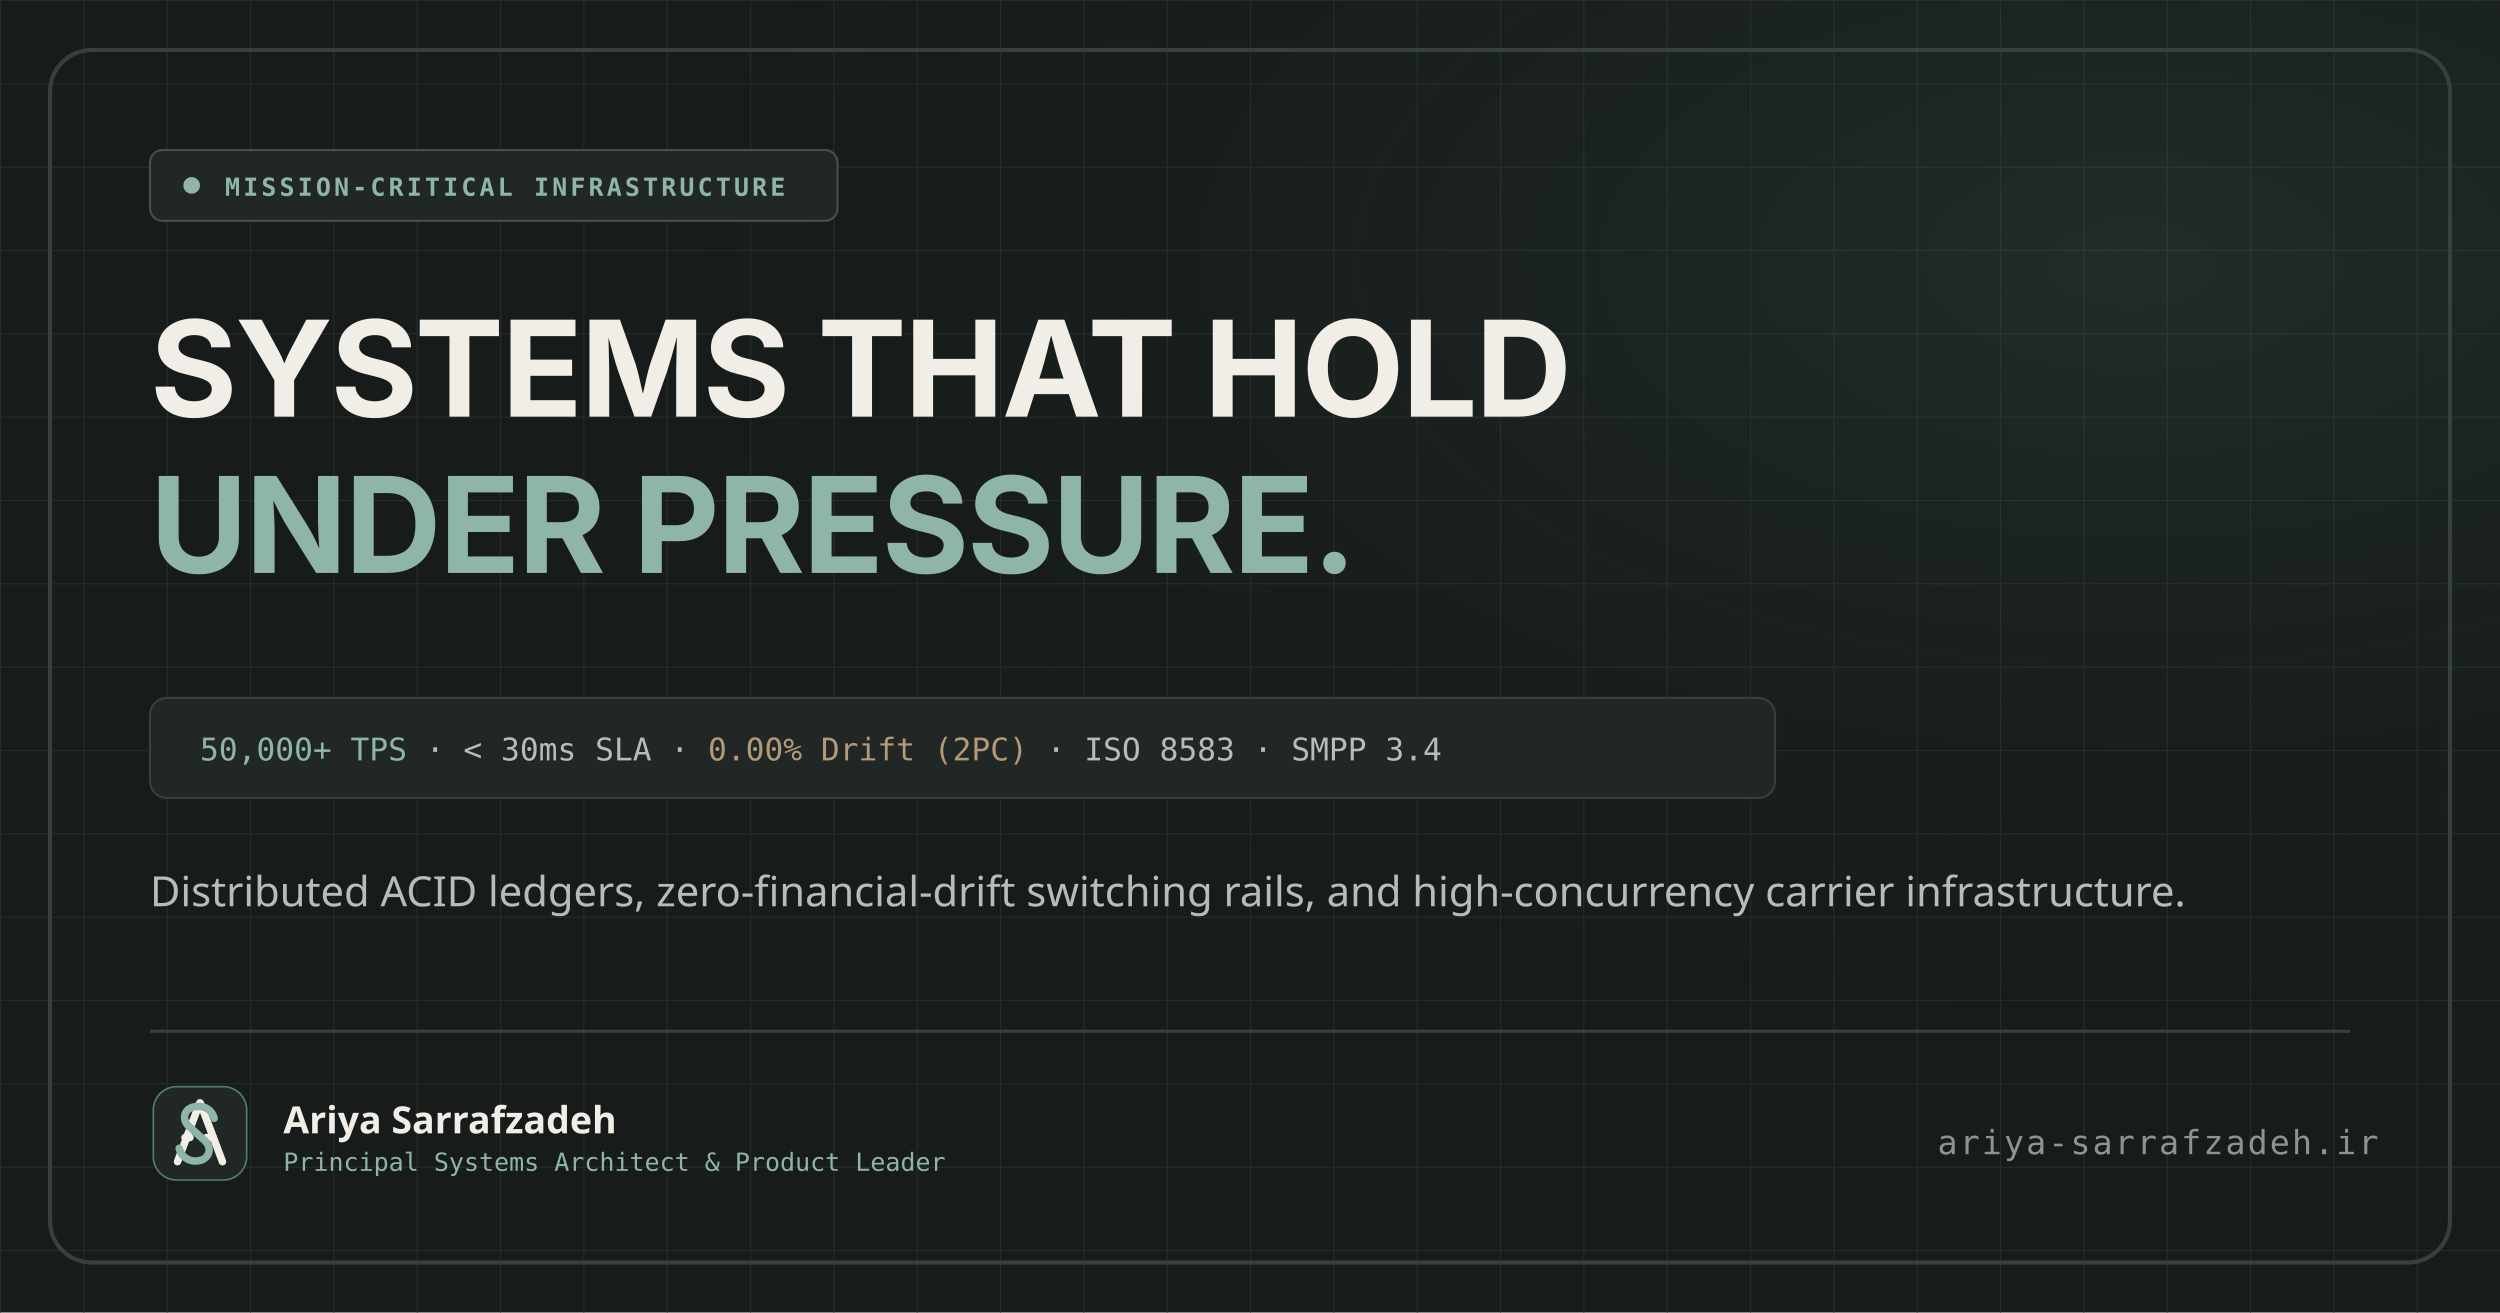
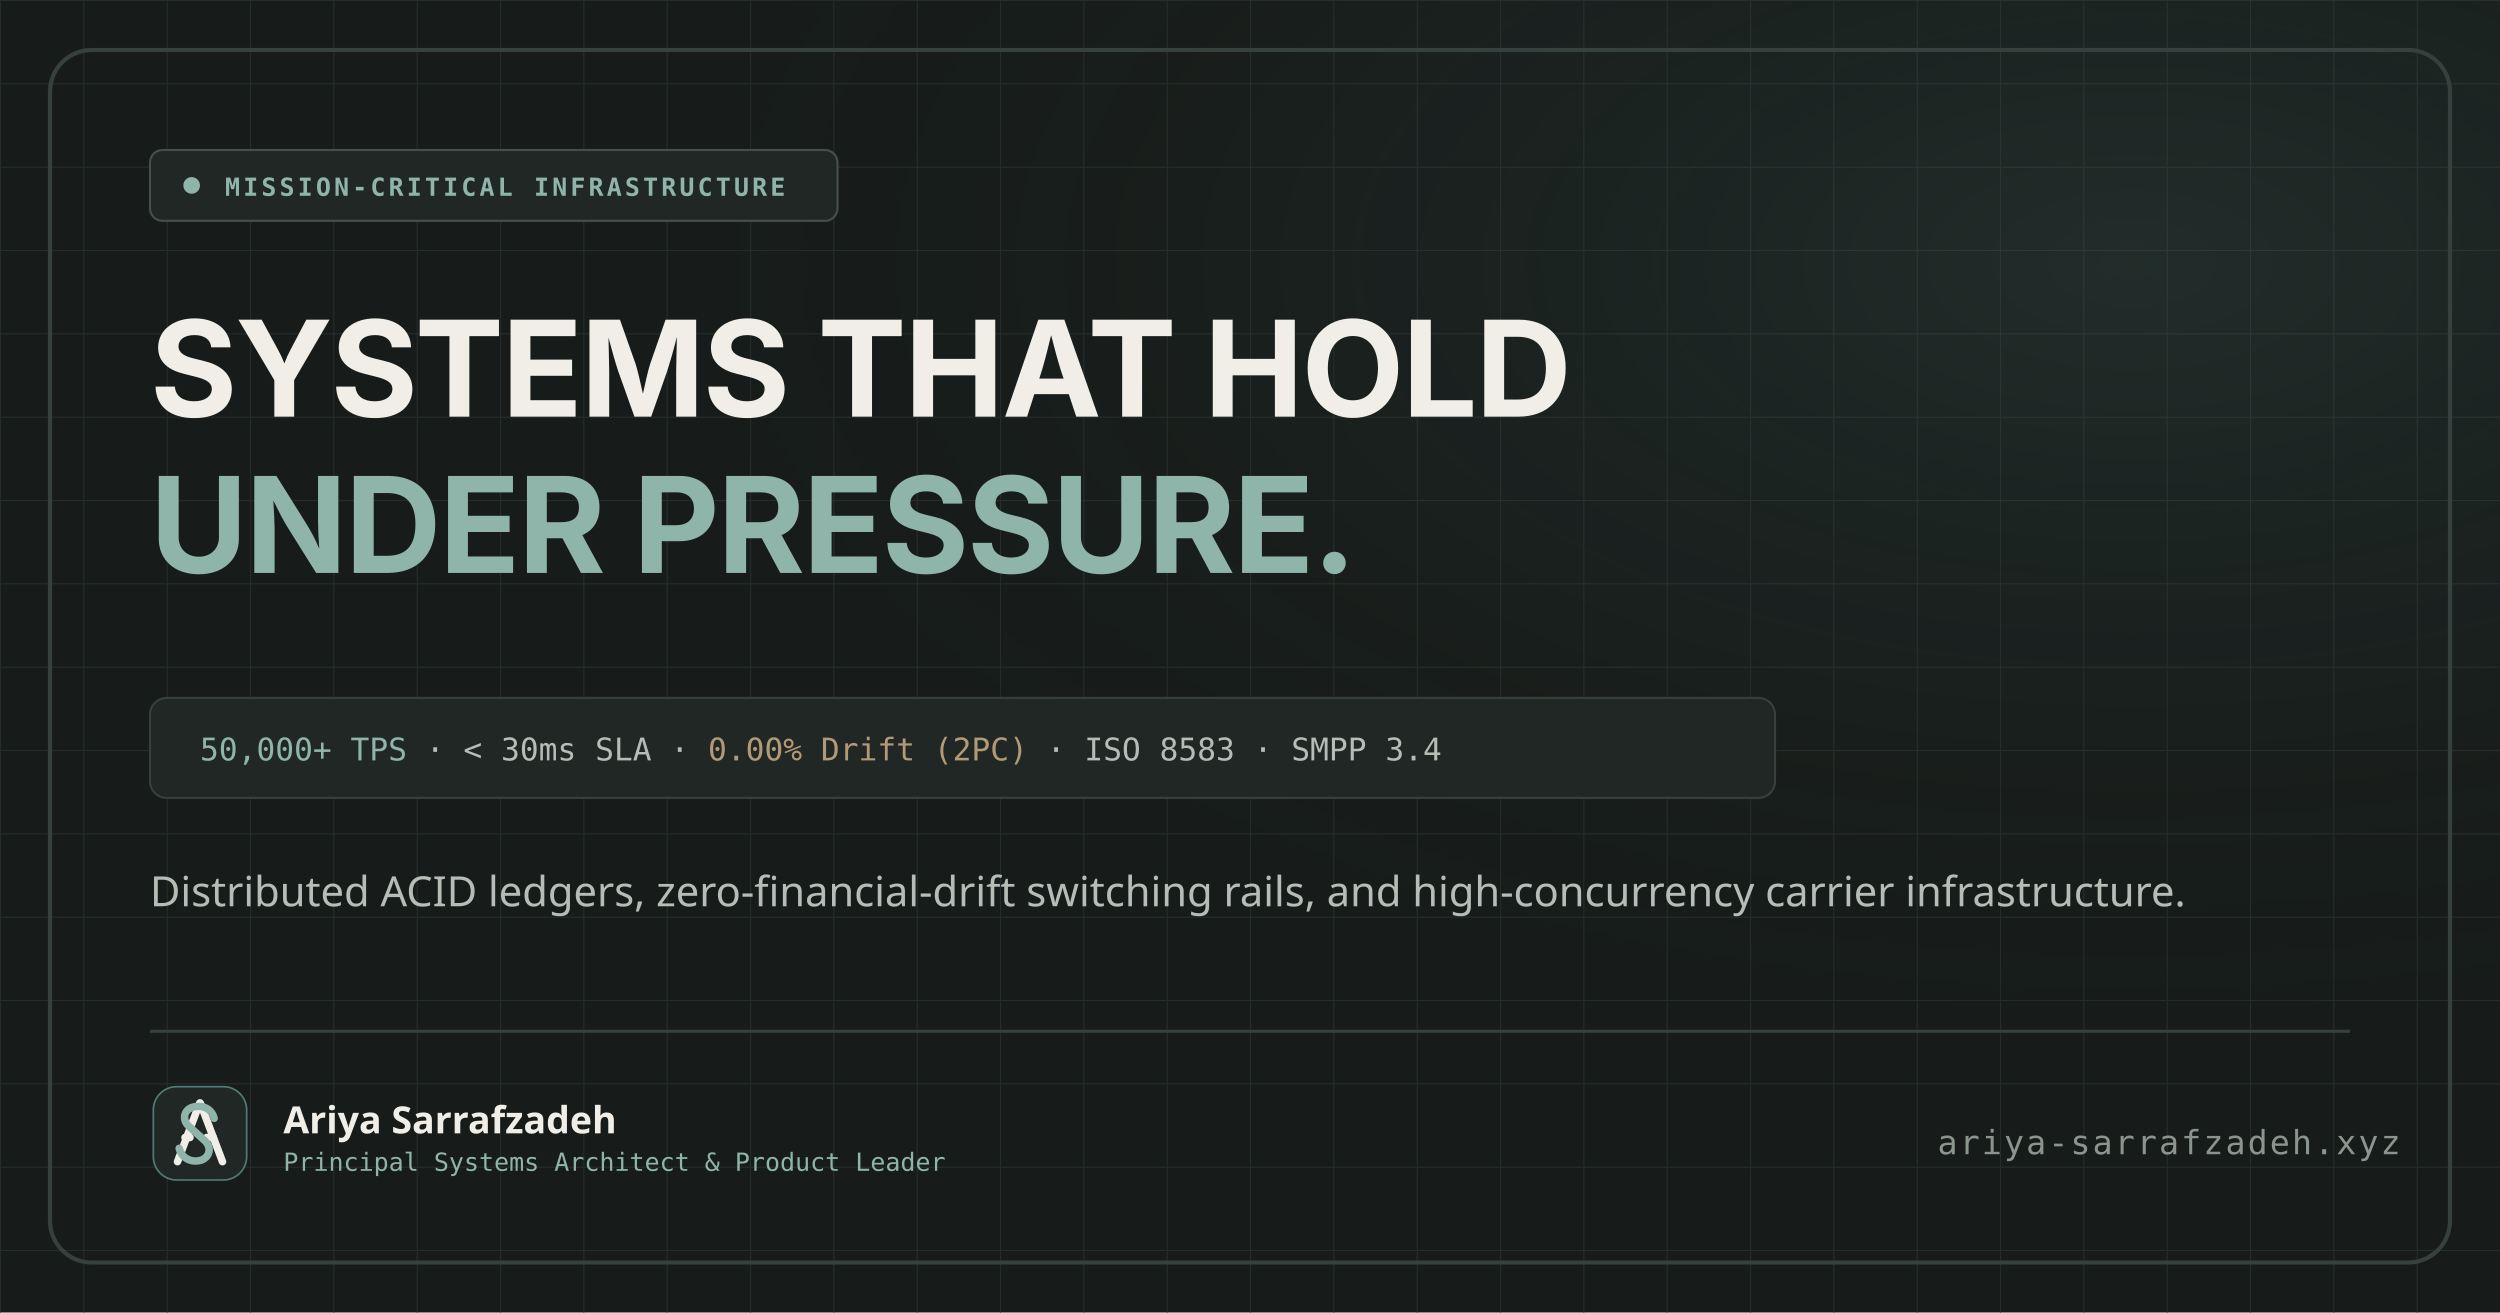
<svg xmlns="http://www.w3.org/2000/svg" viewBox="0 0 1200 630" fill="none">
  <defs>
    <radialGradient id="card-glow" cx="85%" cy="20%" r="60%">
      <stop offset="0%" stop-color="#527C78" stop-opacity="0.18" />
      <stop offset="100%" stop-color="#171C1A" stop-opacity="0" />
    </radialGradient>
    <pattern id="card-grid" width="40" height="40" patternUnits="userSpaceOnUse">
      <path d="M 40 0 L 0 0 0 40" fill="none" stroke="#252C29" stroke-width="1" />
    </pattern>
  </defs>
  <rect width="1200" height="630" fill="#171C1A" />
  <rect width="1200" height="630" fill="url(#card-grid)" />
  <rect width="1200" height="630" fill="url(#card-glow)" />
  <rect x="24" y="24" width="1152" height="582" rx="20" stroke="#36403C" stroke-width="2" />
  <g transform="translate(72, 72)">
    <rect width="330" height="34" rx="6" fill="#202725" stroke="#46504B" stroke-width="1" />
    <circle cx="20" cy="17" r="4" fill="#8FB4AA" />
    <text x="36" y="22" font-family="'IBM Plex Mono', monospace" font-size="12" font-weight="600" fill="#8FB4AA" letter-spacing="1.5">MISSION-CRITICAL INFRASTRUCTURE</text>
  </g>
  <text x="72" y="200" font-family="'IBM Plex Sans', -apple-system, sans-serif" font-size="64" font-weight="700" fill="#F0EEE7" letter-spacing="-1">
    SYSTEMS THAT HOLD
  </text>
  <text x="72" y="275" font-family="'IBM Plex Sans', -apple-system, sans-serif" font-size="64" font-weight="700" fill="#8FB4AA" letter-spacing="-1">
    UNDER PRESSURE.
  </text>
  <g transform="translate(72, 335)">
    <rect width="780" height="48" rx="8" fill="#202725" stroke="#36403C" stroke-width="1" />
    <text x="24" y="30" font-family="'IBM Plex Mono', monospace" font-size="15" font-weight="500" fill="#B5BDB6">
      <tspan fill="#8FB4AA">50,000+ TPS</tspan> · &lt; 30ms SLA · <tspan fill="#B39A77">0.00% Drift (2PC)</tspan> · ISO 8583 · SMPP 3.4
    </text>
  </g>
  <text x="72" y="435" font-family="'IBM Plex Sans', sans-serif" font-size="20" font-weight="400" fill="#B5BDB6" width="700">
    Distributed ACID ledgers, zero-financial-drift switching rails, and high-concurrency carrier infrastructure.
  </text>
  <line x1="72" y1="495" x2="1128" y2="495" stroke="#36403C" stroke-width="1.5" />
  <g transform="translate(72, 520)">
    <g transform="scale(0.4)">
      <rect x="4" y="4" width="112" height="112" rx="28" fill="#202725" stroke="#527C78" stroke-width="2" />
      <path d="M33 94 L59.5 24 C59.8 23.2 60.2 23.2 60.5 24 L87 94" stroke="#F0EEE7" stroke-width="9" stroke-linecap="round" stroke-linejoin="round" />
      <line x1="42" y1="65" x2="48" y2="65" stroke="#F0EEE7" stroke-width="9" stroke-linecap="round" />
      <line x1="68" y1="65" x2="76" y2="65" stroke="#F0EEE7" stroke-width="9" stroke-linecap="round" />
      <path d="M77 42 C74 30 62 25 50 29 C40 33 39 44 46 51 L66 69 C74 77 72 88 62 92 C50 96 38 90 35 78" stroke="#8FB4AA" stroke-width="9" stroke-linecap="round" stroke-linejoin="round" />
    </g>
    <text x="64" y="24" font-family="'IBM Plex Sans', sans-serif" font-size="18" font-weight="600" fill="#F0EEE7">Ariya Sarrafzadeh</text>
    <text x="64" y="42" font-family="'IBM Plex Mono', monospace" font-size="12" font-weight="500" fill="#8FB4AA">Principal Systems Architect &amp; Product Leader</text>
  </g>
  <g transform="translate(930, 538)">
-     <text x="0" y="16" font-family="'IBM Plex Mono', monospace" font-size="16" font-weight="500" fill="#8B958E" letter-spacing="1">ariya-sarrafzadeh.ir</text>
+     <text x="0" y="16" font-family="'IBM Plex Mono', monospace" font-size="16" font-weight="500" fill="#8B958E" letter-spacing="1">ariya-sarrafzadeh.xyz</text>
  </g>
</svg>
